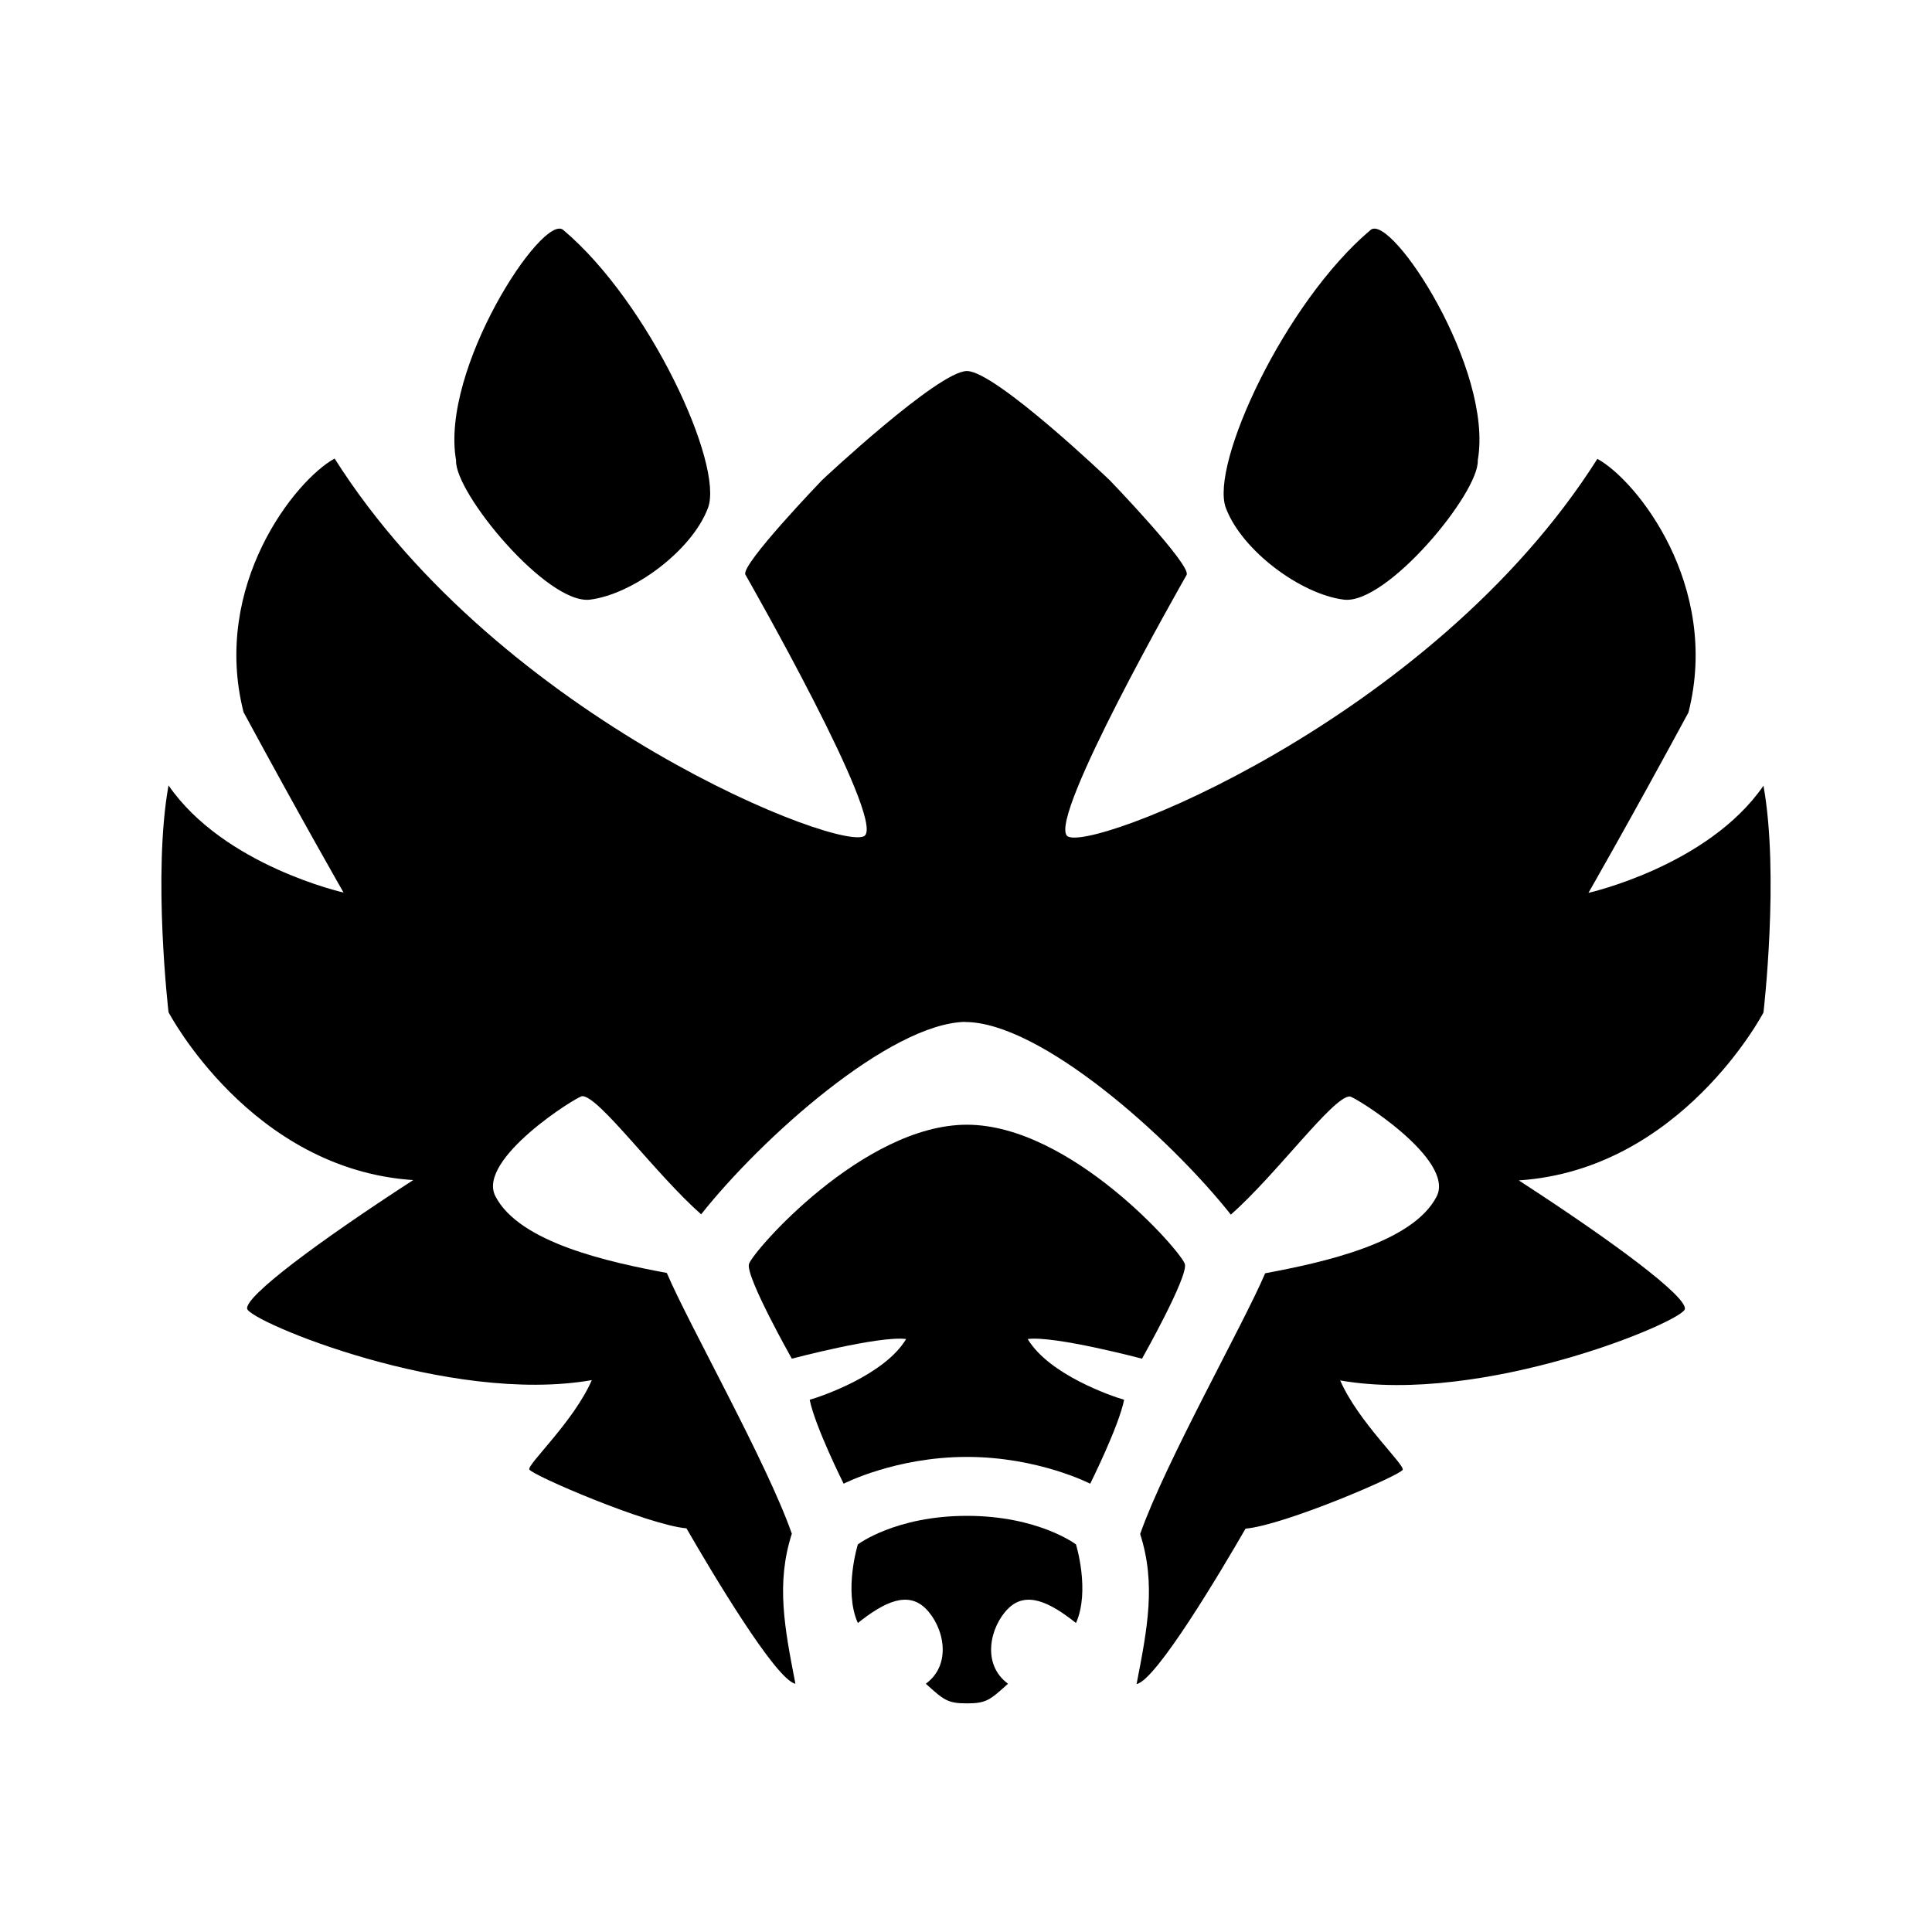
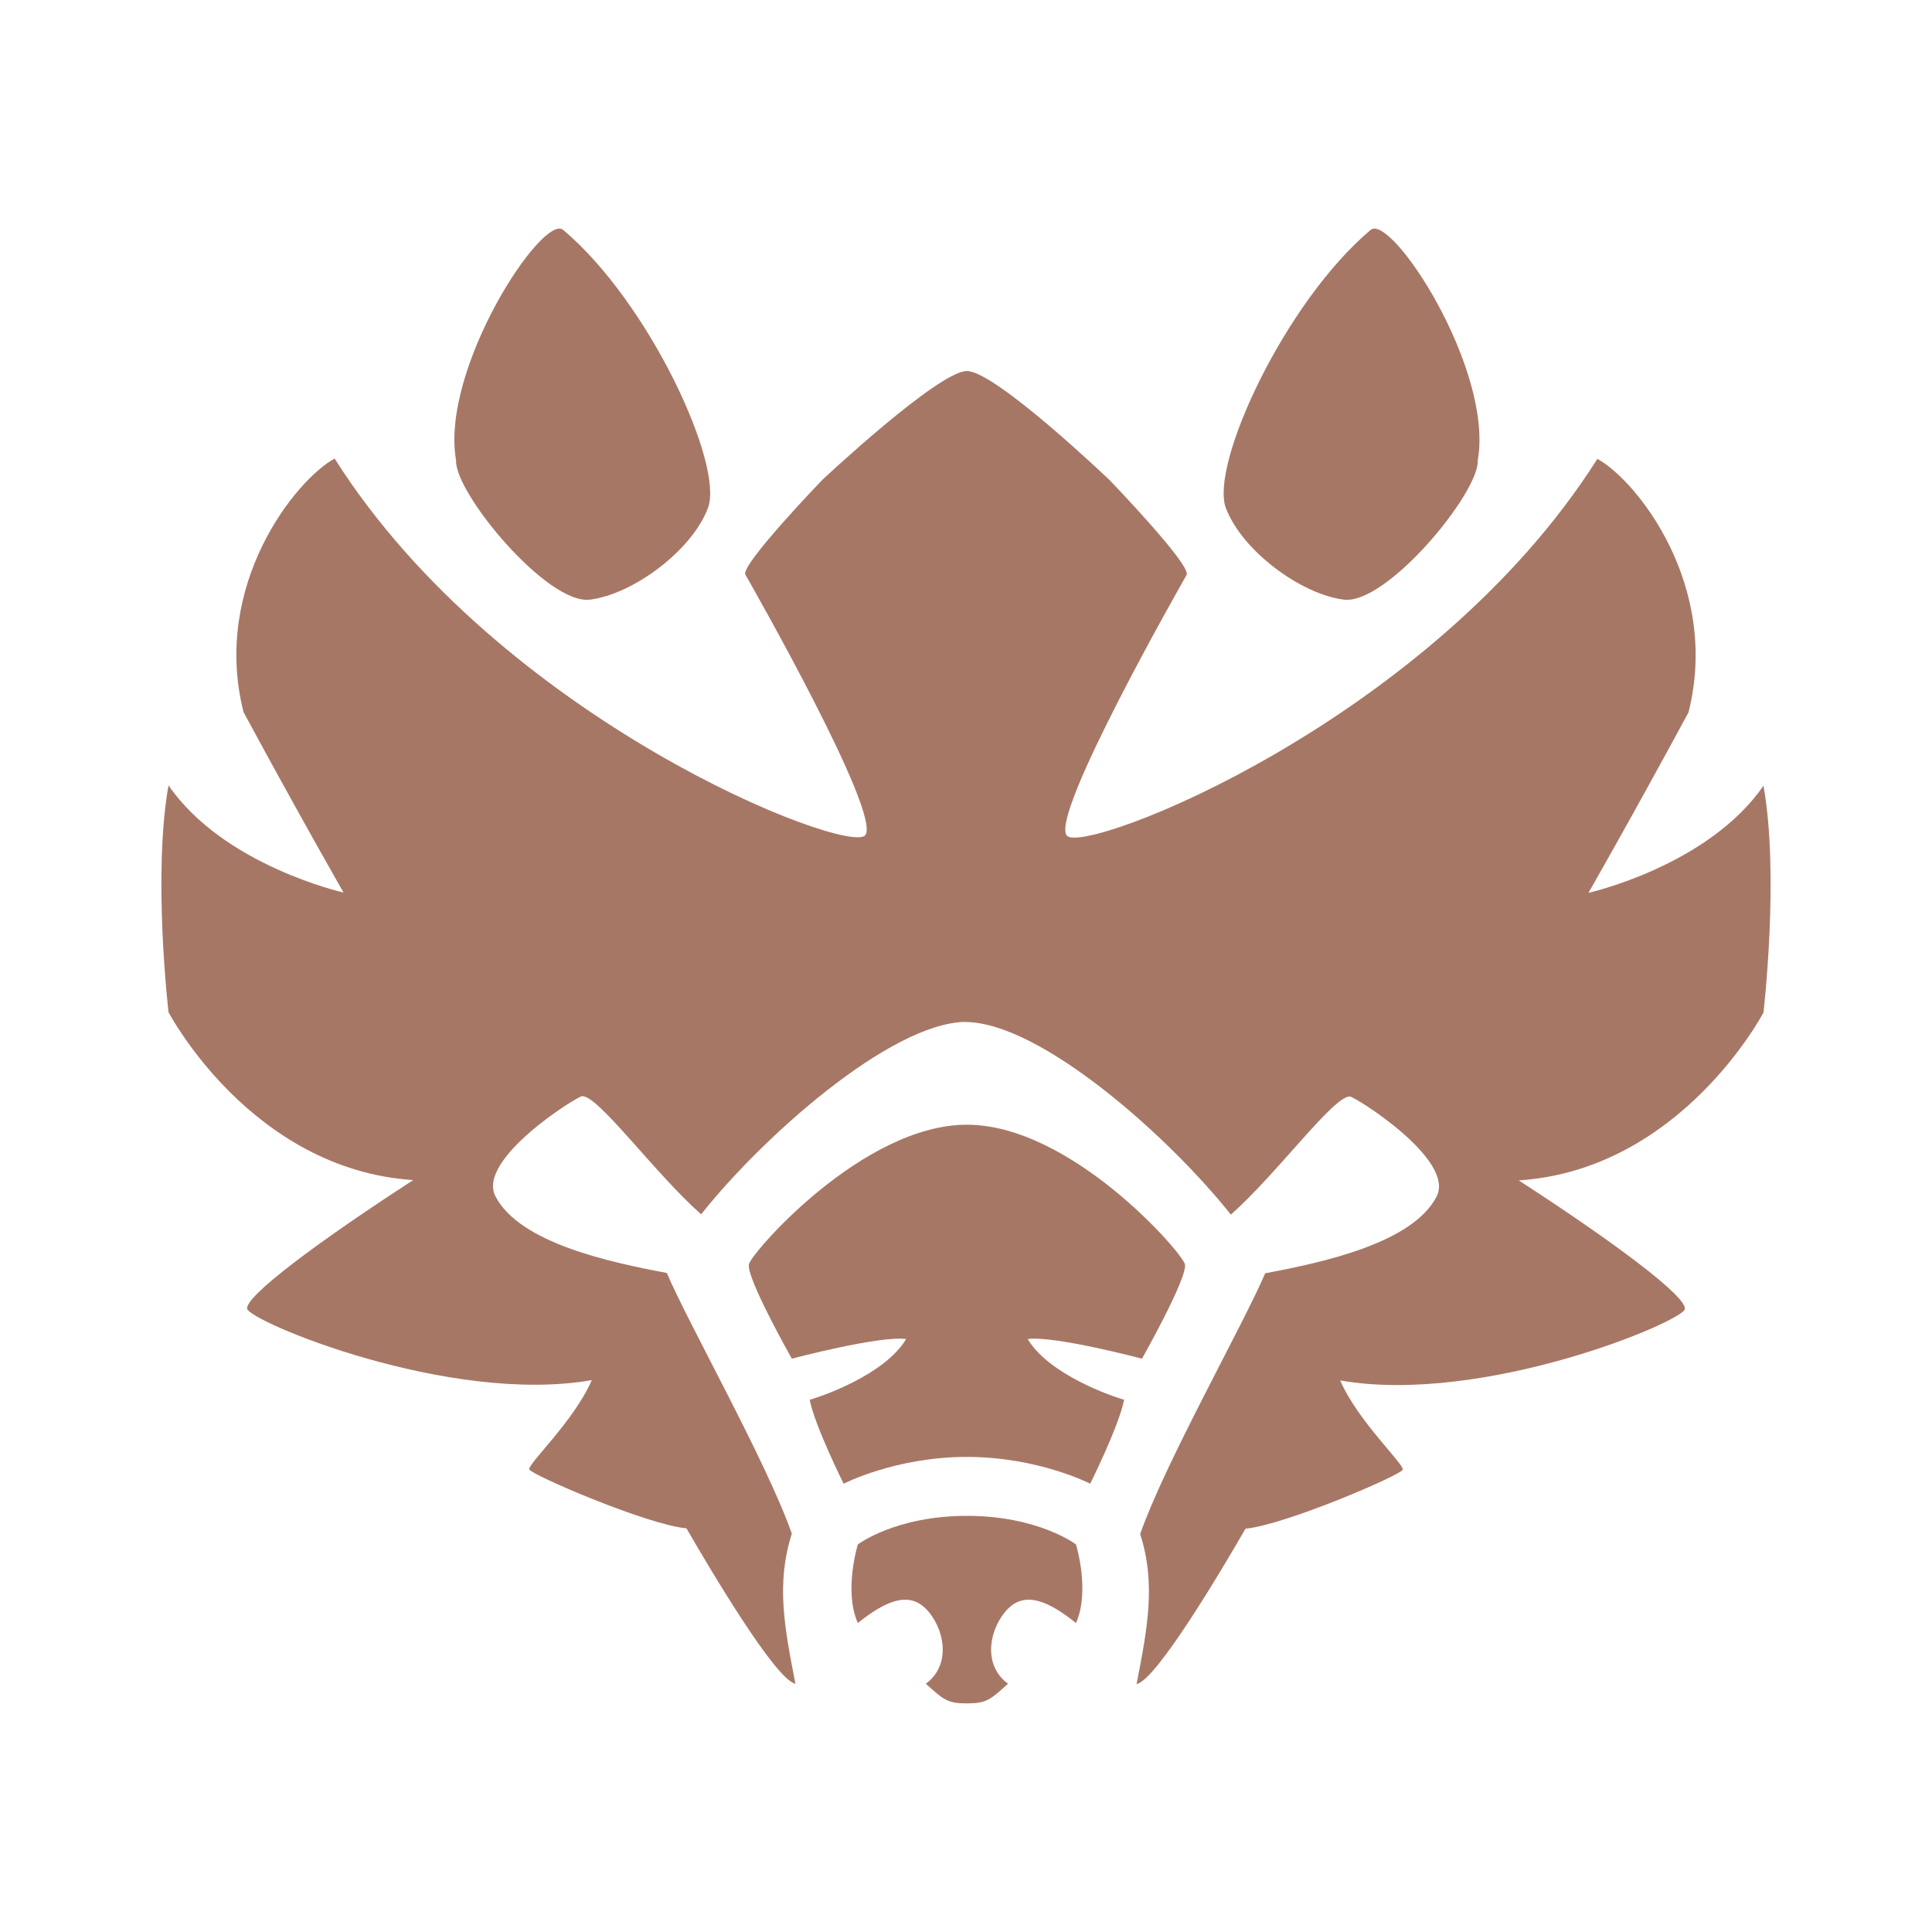
<svg xmlns="http://www.w3.org/2000/svg" version="1.1" width="300pt" height="300pt" viewBox="0 0 300 300">
  <g enable-background="new">
    <clipPath id="cp0">
      <path transform="matrix(1,0,0,-1,0,300)" d="M 0 300 L 300 300 L 300 0 L 0 0 Z " />
    </clipPath>
    <g clip-path="url(#cp0)">
-       <path transform="matrix(1,0,0,-1,87.4585,35.70459)" d="M 0 0 C -3.18 2.682 -19.136 -21.631 -16.64 -35.775 C -16.903 -40.767 -2.496 -58.239 4.16 -57.407 C 10.816 -56.575 19.982 -49.817 22.478 -43.161 C 24.974 -36.505 13.392 -11.291 0 0 " fill="currentColor" />
-       <path transform="matrix(1,0,0,-1,212.8262,35.70459)" d="M 0 0 C 3.181 2.682 19.136 -21.631 16.64 -35.775 C 16.903 -40.767 2.496 -58.239 -4.16 -57.407 C -10.815 -56.575 -19.982 -49.817 -22.479 -43.161 C -24.974 -36.505 -13.392 -11.291 0 0 " fill="currentColor" />
-       <path transform="matrix(1,0,0,-1,273.8311,122.002)" d="M 0 0 C -8.598 -12.48 -27.179 -16.64 -27.179 -16.64 C -27.179 -16.64 -20.8 -5.546 -11.648 11.37 C -6.656 31.061 -19.69 47.423 -25.792 50.751 C -51.583 9.983 -105.385 -10.816 -108.158 -7.766 C -110.932 -4.715 -90.401 31.266 -89.577 32.725 C -88.753 34.183 -101.502 47.423 -101.502 47.423 C -101.502 47.423 -119.251 64.389 -123.688 64.389 C -128.126 64.389 -146.16 47.472 -146.16 47.472 C -146.16 47.472 -158.91 34.231 -158.085 32.773 C -157.261 31.315 -136.731 -4.666 -139.504 -7.717 C -142.277 -10.767 -196.079 10.032 -221.871 50.799 C -227.972 47.472 -241.006 31.109 -236.014 11.419 C -226.862 -5.498 -220.484 -16.591 -220.484 -16.591 C -220.484 -16.591 -239.065 -12.431 -247.662 .048 C -250.158 -13.818 -247.662 -35.172 -247.662 -35.172 C -247.662 -35.172 -234.905 -59.577 -209.668 -61.241 C -224.644 -70.947 -235.737 -79.268 -235.459 -81.208 C -235.182 -83.149 -204.122 -96.184 -181.935 -92.302 C -184.708 -98.68 -191.919 -105.336 -191.642 -106.168 C -191.365 -107 -173.338 -114.765 -167.237 -115.319 C -163.554 -121.698 -153.371 -138.893 -150.32 -139.447 C -151.984 -130.851 -153.371 -123.917 -150.875 -116.151 C -154.757 -105.059 -166.881 -83.663 -170.288 -75.662 C -179.162 -73.998 -193.188 -70.995 -196.911 -63.736 C -199.853 -58.001 -184.189 -48.206 -183.415 -48.206 C -180.826 -48.206 -172.079 -60.277 -164.958 -66.557 C -155.496 -54.622 -135.706 -36.948 -123.974 -36.673 L -123.974 -36.696 C -112.277 -36.696 -92.24 -54.577 -82.704 -66.605 C -75.584 -60.326 -66.836 -48.255 -64.247 -48.255 C -63.474 -48.255 -47.81 -58.05 -50.751 -63.785 C -54.474 -71.044 -68.5 -74.047 -77.375 -75.711 C -80.782 -83.712 -92.905 -105.107 -96.788 -116.2 C -94.292 -123.966 -95.679 -130.899 -97.342 -139.496 C -94.292 -138.941 -84.108 -121.747 -80.426 -115.368 C -74.324 -114.813 -56.298 -107.049 -56.021 -106.217 C -55.743 -105.385 -62.954 -98.729 -65.727 -92.351 C -43.541 -96.232 -12.479 -83.198 -12.203 -81.257 C -11.926 -79.316 -23.019 -70.996 -37.994 -61.289 C -12.758 -59.626 0 -35.221 0 -35.221 C 0 -35.221 2.496 -13.866 0 0 " fill="currentColor" />
-       <path transform="matrix(1,0,0,-1,177.3281,210.9756)" d="M 0 0 C 0 0 7.21 12.757 6.656 14.698 C 6.102 16.64 -11.094 36.33 -27.186 36.33 C -43.279 36.33 -60.473 16.64 -61.028 14.698 C -61.582 12.757 -54.372 0 -54.372 0 C -54.372 0 -40.783 3.605 -36.623 3.051 C -39.951 -2.496 -49.657 -5.824 -51.599 -6.379 C -50.767 -10.538 -46.329 -19.413 -46.329 -19.413 C -46.329 -19.413 -38.271 -15.253 -27.186 -15.253 C -16.101 -15.253 -8.042 -19.413 -8.042 -19.413 C -8.042 -19.413 -3.605 -10.538 -2.773 -6.379 C -4.715 -5.824 -14.421 -2.496 -17.749 3.051 C -13.589 3.605 0 0 0 0 " fill="currentColor" />
-       <path transform="matrix(1,0,0,-1,167.0781,239.8174)" d="M 0 0 C 0 0 -5.835 4.437 -16.936 4.437 C -28.037 4.437 -33.872 0 -33.872 0 C -33.872 0 -36.102 -7.211 -33.872 -12.203 C -29.701 -8.875 -26.087 -7.211 -23.318 -9.984 C -20.549 -12.758 -19.155 -18.581 -23.318 -21.632 C -20.549 -24.128 -19.979 -24.683 -16.936 -24.683 C -13.893 -24.683 -13.323 -24.128 -10.554 -21.632 C -14.717 -18.581 -13.323 -12.758 -10.554 -9.984 C -7.784 -7.211 -4.171 -8.875 0 -12.203 C 2.23 -7.211 0 0 0 0 " fill="currentColor" />
+       <path transform="matrix(1,0,0,-1,87.4585,35.70459)" d="M 0 0 C -3.18 2.682 -19.136 -21.631 -16.64 -35.775 C -16.903 -40.767 -2.496 -58.239 4.16 -57.407 C 10.816 -56.575 19.982 -49.817 22.478 -43.161 C 24.974 -36.505 13.392 -11.291 0 0 " fill="#A77766" />
+       <path transform="matrix(1,0,0,-1,212.8262,35.70459)" d="M 0 0 C 3.181 2.682 19.136 -21.631 16.64 -35.775 C 16.903 -40.767 2.496 -58.239 -4.16 -57.407 C -10.815 -56.575 -19.982 -49.817 -22.479 -43.161 C -24.974 -36.505 -13.392 -11.291 0 0 " fill="#A77766" />
+       <path transform="matrix(1,0,0,-1,273.8311,122.002)" d="M 0 0 C -8.598 -12.48 -27.179 -16.64 -27.179 -16.64 C -27.179 -16.64 -20.8 -5.546 -11.648 11.37 C -6.656 31.061 -19.69 47.423 -25.792 50.751 C -51.583 9.983 -105.385 -10.816 -108.158 -7.766 C -110.932 -4.715 -90.401 31.266 -89.577 32.725 C -88.753 34.183 -101.502 47.423 -101.502 47.423 C -101.502 47.423 -119.251 64.389 -123.688 64.389 C -128.126 64.389 -146.16 47.472 -146.16 47.472 C -146.16 47.472 -158.91 34.231 -158.085 32.773 C -157.261 31.315 -136.731 -4.666 -139.504 -7.717 C -142.277 -10.767 -196.079 10.032 -221.871 50.799 C -227.972 47.472 -241.006 31.109 -236.014 11.419 C -226.862 -5.498 -220.484 -16.591 -220.484 -16.591 C -220.484 -16.591 -239.065 -12.431 -247.662 .048 C -250.158 -13.818 -247.662 -35.172 -247.662 -35.172 C -247.662 -35.172 -234.905 -59.577 -209.668 -61.241 C -224.644 -70.947 -235.737 -79.268 -235.459 -81.208 C -235.182 -83.149 -204.122 -96.184 -181.935 -92.302 C -184.708 -98.68 -191.919 -105.336 -191.642 -106.168 C -191.365 -107 -173.338 -114.765 -167.237 -115.319 C -163.554 -121.698 -153.371 -138.893 -150.32 -139.447 C -151.984 -130.851 -153.371 -123.917 -150.875 -116.151 C -154.757 -105.059 -166.881 -83.663 -170.288 -75.662 C -179.162 -73.998 -193.188 -70.995 -196.911 -63.736 C -199.853 -58.001 -184.189 -48.206 -183.415 -48.206 C -180.826 -48.206 -172.079 -60.277 -164.958 -66.557 C -155.496 -54.622 -135.706 -36.948 -123.974 -36.673 L -123.974 -36.696 C -112.277 -36.696 -92.24 -54.577 -82.704 -66.605 C -75.584 -60.326 -66.836 -48.255 -64.247 -48.255 C -63.474 -48.255 -47.81 -58.05 -50.751 -63.785 C -54.474 -71.044 -68.5 -74.047 -77.375 -75.711 C -80.782 -83.712 -92.905 -105.107 -96.788 -116.2 C -94.292 -123.966 -95.679 -130.899 -97.342 -139.496 C -94.292 -138.941 -84.108 -121.747 -80.426 -115.368 C -74.324 -114.813 -56.298 -107.049 -56.021 -106.217 C -55.743 -105.385 -62.954 -98.729 -65.727 -92.351 C -43.541 -96.232 -12.479 -83.198 -12.203 -81.257 C -11.926 -79.316 -23.019 -70.996 -37.994 -61.289 C -12.758 -59.626 0 -35.221 0 -35.221 C 0 -35.221 2.496 -13.866 0 0 " fill="#A77766" />
+       <path transform="matrix(1,0,0,-1,177.3281,210.9756)" d="M 0 0 C 0 0 7.21 12.757 6.656 14.698 C 6.102 16.64 -11.094 36.33 -27.186 36.33 C -43.279 36.33 -60.473 16.64 -61.028 14.698 C -61.582 12.757 -54.372 0 -54.372 0 C -54.372 0 -40.783 3.605 -36.623 3.051 C -39.951 -2.496 -49.657 -5.824 -51.599 -6.379 C -50.767 -10.538 -46.329 -19.413 -46.329 -19.413 C -46.329 -19.413 -38.271 -15.253 -27.186 -15.253 C -16.101 -15.253 -8.042 -19.413 -8.042 -19.413 C -8.042 -19.413 -3.605 -10.538 -2.773 -6.379 C -4.715 -5.824 -14.421 -2.496 -17.749 3.051 C -13.589 3.605 0 0 0 0 " fill="#A77766" />
+       <path transform="matrix(1,0,0,-1,167.0781,239.8174)" d="M 0 0 C 0 0 -5.835 4.437 -16.936 4.437 C -28.037 4.437 -33.872 0 -33.872 0 C -33.872 0 -36.102 -7.211 -33.872 -12.203 C -29.701 -8.875 -26.087 -7.211 -23.318 -9.984 C -20.549 -12.758 -19.155 -18.581 -23.318 -21.632 C -20.549 -24.128 -19.979 -24.683 -16.936 -24.683 C -13.893 -24.683 -13.323 -24.128 -10.554 -21.632 C -14.717 -18.581 -13.323 -12.758 -10.554 -9.984 C -7.784 -7.211 -4.171 -8.875 0 -12.203 C 2.23 -7.211 0 0 0 0 " fill="#A77766" />
    </g>
  </g>
</svg>
